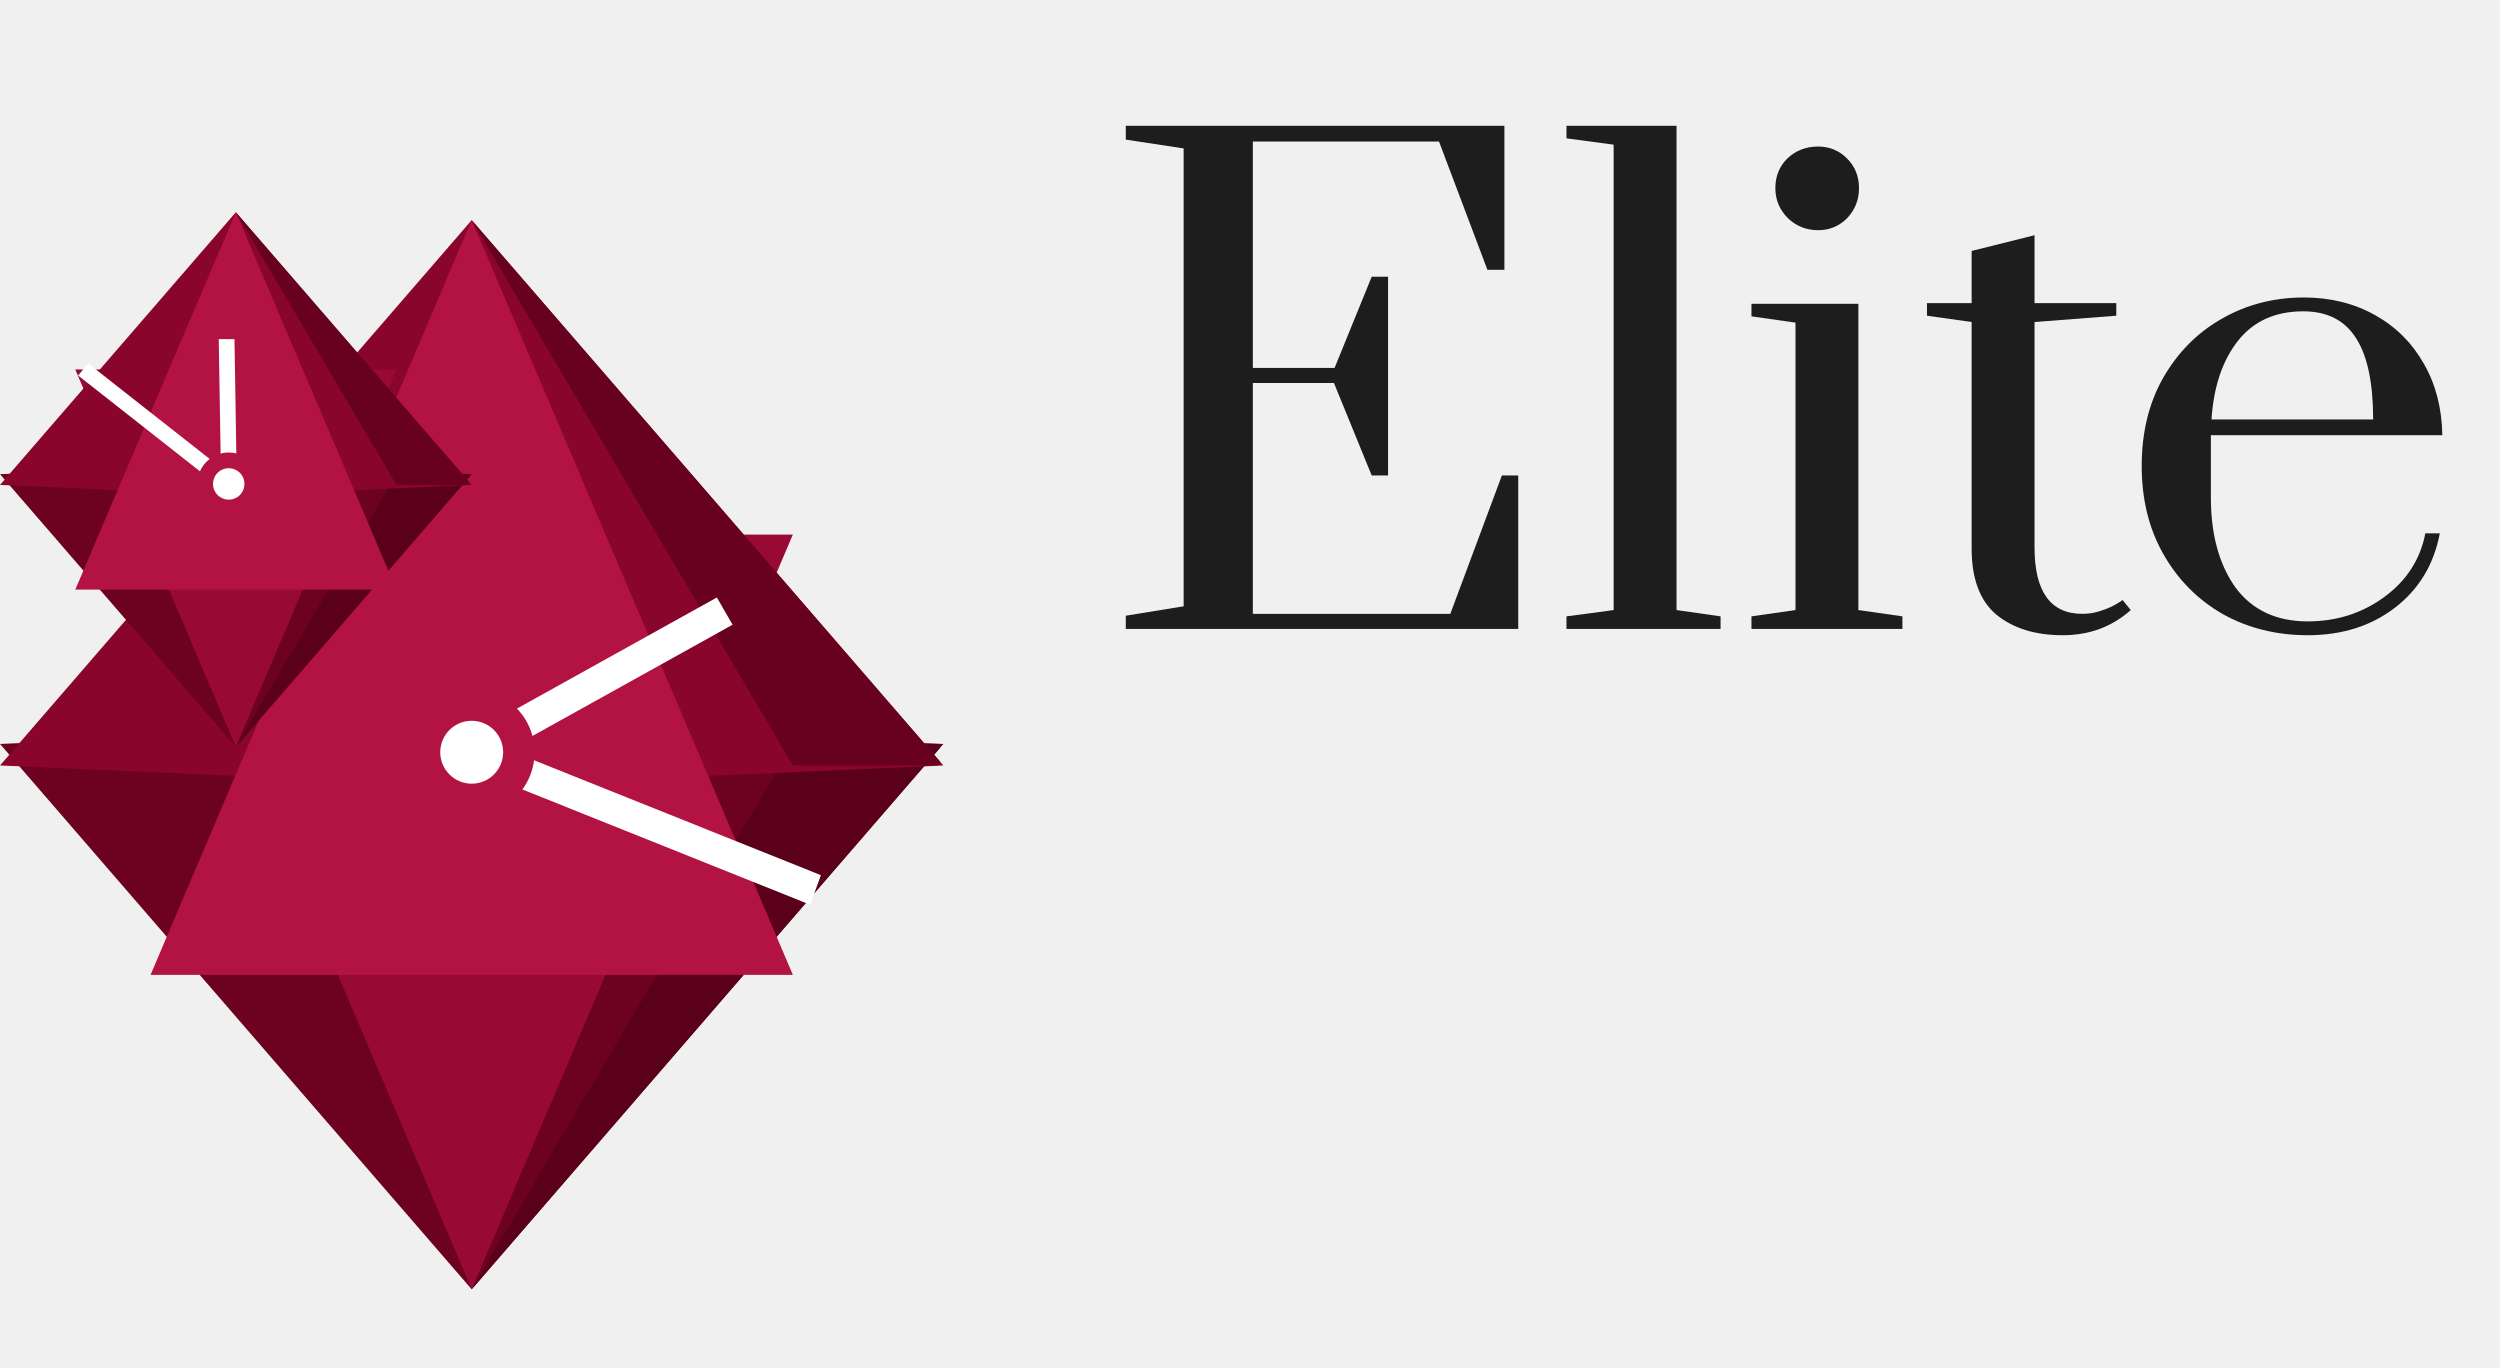
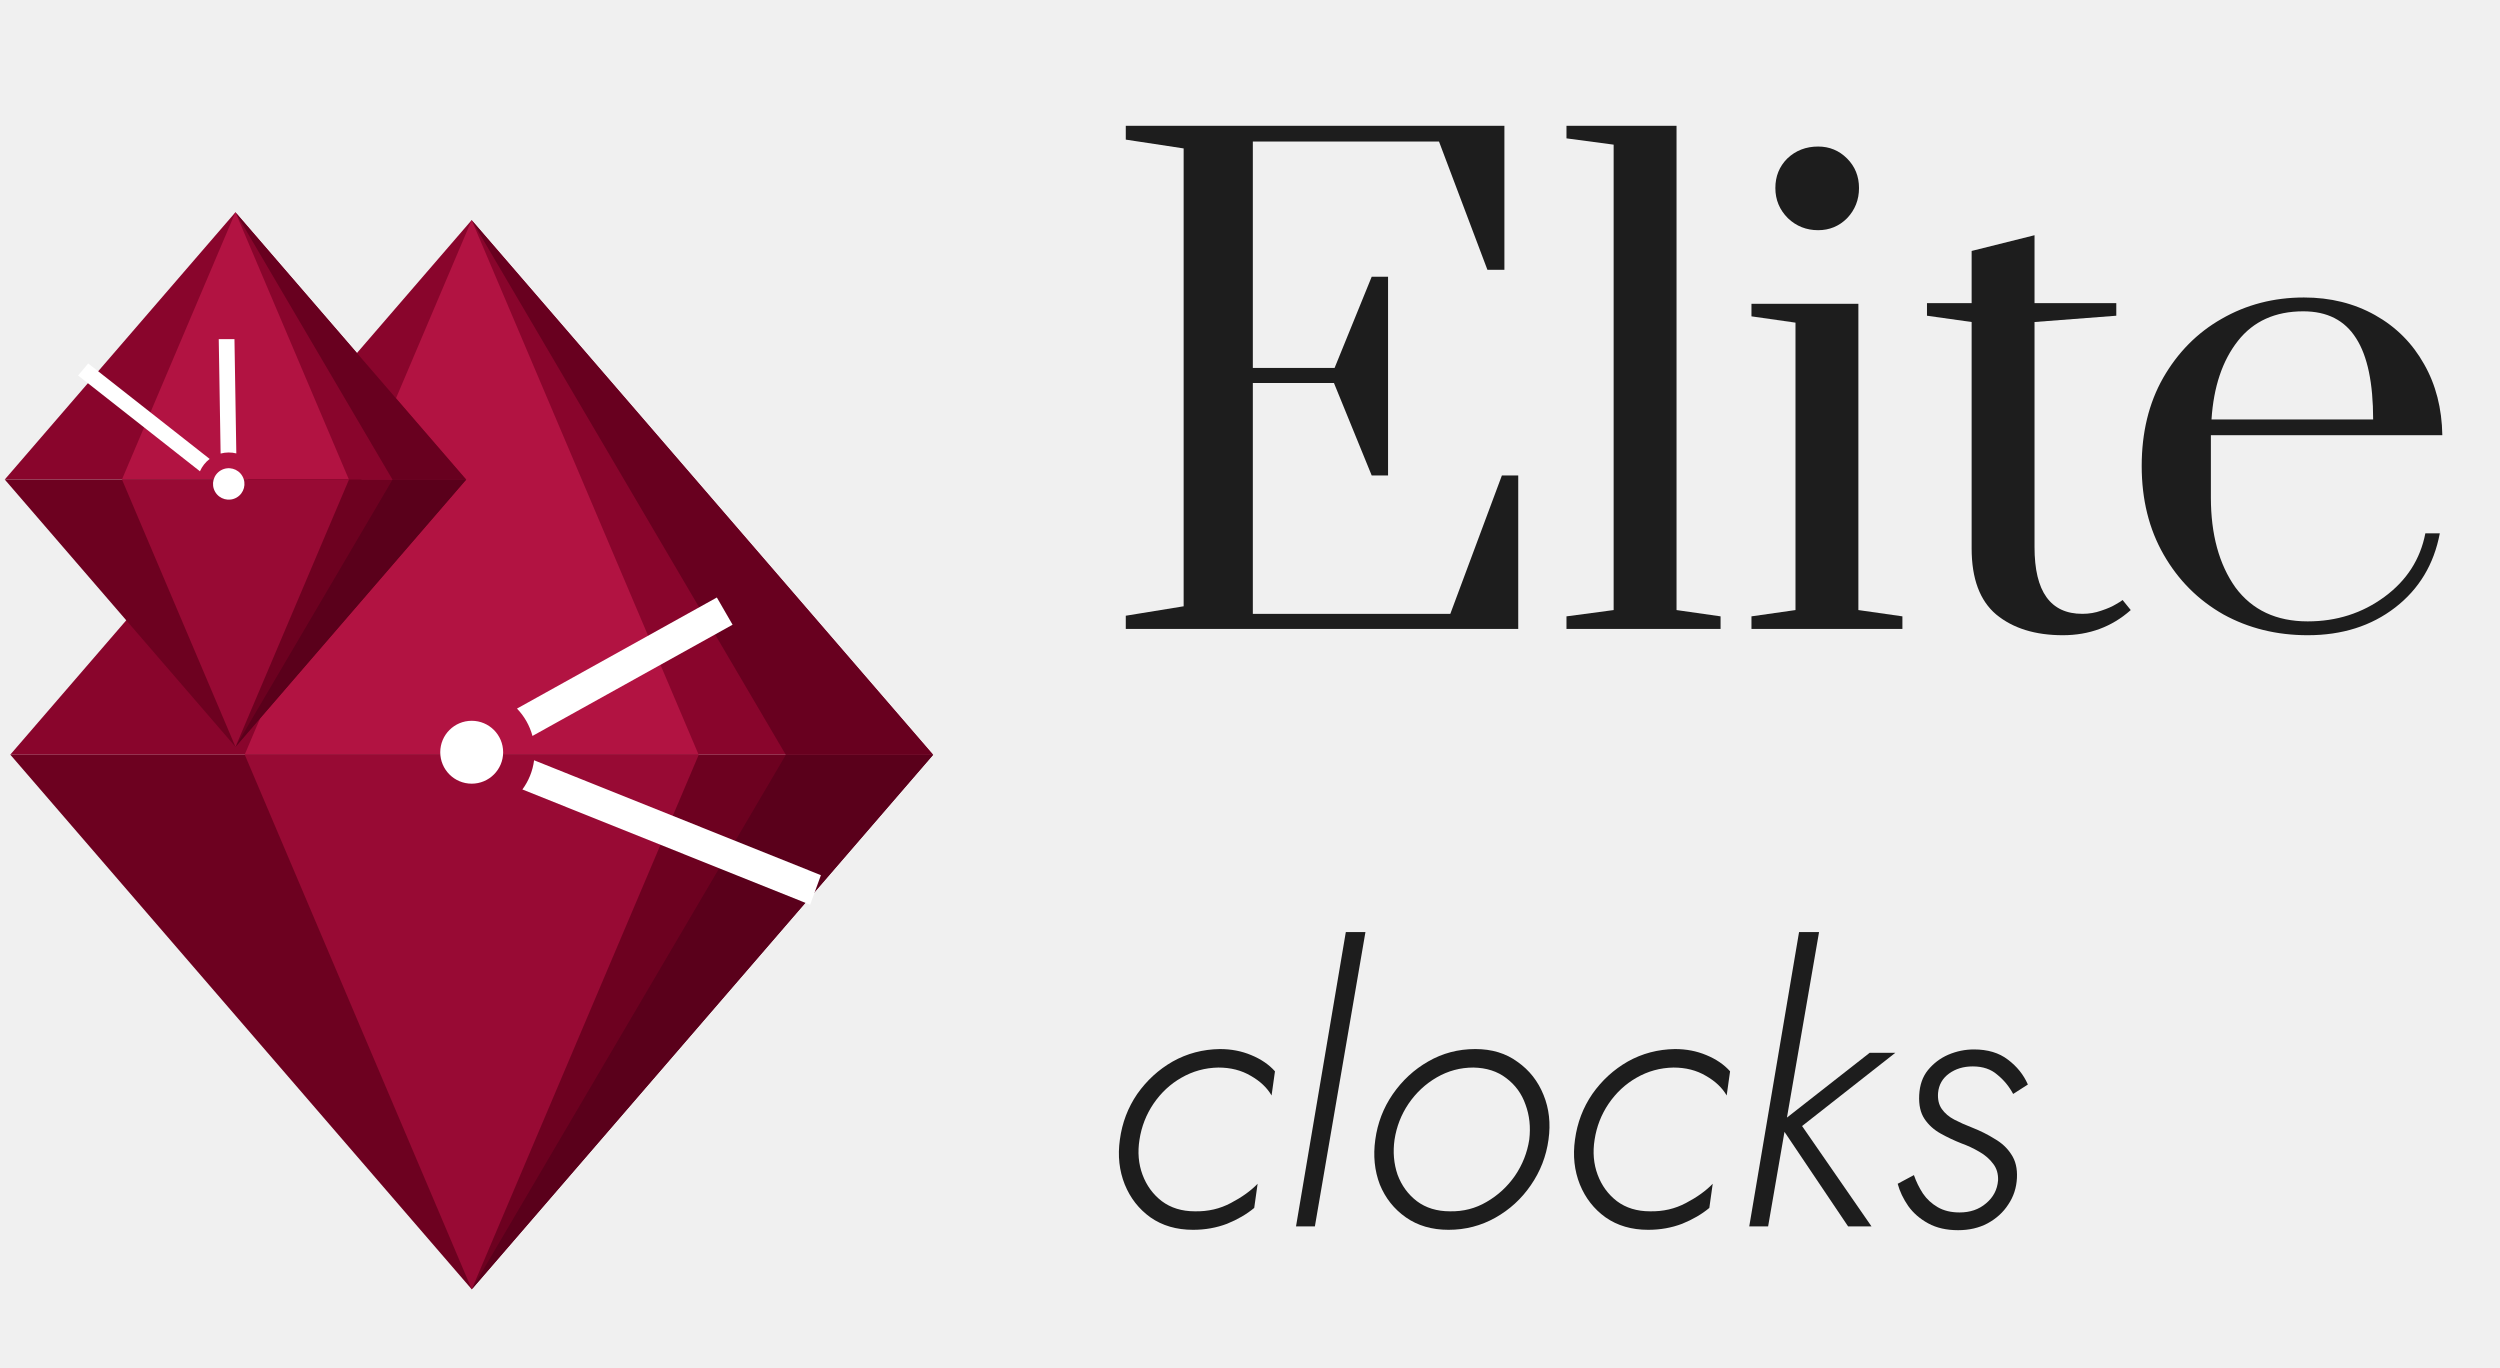
<svg xmlns="http://www.w3.org/2000/svg" width="159" height="87" viewBox="0 0 159 87" fill="none">
+   <path d="M72.472 72.48C72.6 71.648 72.896 70.888 73.36 70.2C73.84 69.496 74.432 68.944 75.136 68.544C75.856 68.128 76.64 67.912 77.488 67.896C78.272 67.896 78.96 68.072 79.552 68.424C80.144 68.76 80.584 69.176 80.872 69.672L81.088 68.136C80.704 67.704 80.2 67.36 79.576 67.104C78.968 66.848 78.304 66.72 77.584 66.72C76.496 66.736 75.496 67 74.584 67.512C73.688 68.024 72.936 68.712 72.328 69.576C71.736 70.44 71.368 71.408 71.224 72.48C71.08 73.504 71.184 74.456 71.536 75.336C71.888 76.2 72.432 76.896 73.168 77.424C73.92 77.952 74.824 78.216 75.88 78.216C76.648 78.216 77.368 78.088 78.04 77.832C78.712 77.56 79.288 77.224 79.768 76.824L79.984 75.288C79.552 75.736 78.984 76.144 78.28 76.512C77.592 76.88 76.832 77.056 76 77.04C75.168 77.04 74.464 76.824 73.888 76.392C73.328 75.96 72.92 75.4 72.664 74.712C72.408 74.024 72.344 73.28 72.472 72.48Z" fill="#1D1D1D" />
+   <path d="M85.594 59.28L82.426 78H83.626L86.842 59.28H85.594Z" fill="#1D1D1D" />
+   <path d="M87.469 72.48C87.325 73.504 87.421 74.456 87.757 75.336C88.109 76.2 88.661 76.896 89.413 77.424C90.165 77.952 91.069 78.216 92.125 78.216C93.197 78.216 94.189 77.96 95.101 77.448C96.013 76.936 96.765 76.248 97.357 75.384C97.965 74.504 98.341 73.536 98.485 72.48C98.629 71.456 98.525 70.512 98.173 69.648C97.821 68.768 97.269 68.064 96.517 67.536C95.781 66.992 94.885 66.72 93.829 66.72C92.741 66.72 91.741 66.984 90.829 67.512C89.933 68.024 89.181 68.72 88.573 69.6C87.981 70.464 87.613 71.424 87.469 72.48ZM88.693 72.48C88.821 71.648 89.117 70.888 89.581 70.2C90.061 69.496 90.661 68.936 91.381 68.52C92.101 68.104 92.877 67.896 93.709 67.896C94.541 67.912 95.237 68.136 95.797 68.568C96.373 69 96.781 69.56 97.021 70.248C97.277 70.936 97.357 71.68 97.261 72.48C97.133 73.312 96.829 74.08 96.349 74.784C95.869 75.472 95.269 76.024 94.549 76.44C93.845 76.856 93.069 77.056 92.221 77.04C91.389 77.04 90.685 76.824 90.109 76.392C89.549 75.96 89.141 75.4 88.885 74.712C88.645 74.008 88.581 73.264 88.693 72.48Z" fill="#1D1D1D" />
+   <path d="M101.417 72.48C101.545 71.648 101.841 70.888 102.305 70.2C102.785 69.496 103.377 68.944 104.081 68.544C104.801 68.128 105.585 67.912 106.433 67.896C107.217 67.896 107.905 68.072 108.497 68.424C109.089 68.76 109.529 69.176 109.817 69.672L110.033 68.136C109.649 67.704 109.145 67.36 108.521 67.104C107.913 66.848 107.249 66.72 106.529 66.72C105.441 66.736 104.441 67 103.529 67.512C102.633 68.024 101.881 68.712 101.273 69.576C100.681 70.44 100.313 71.408 100.169 72.48C100.025 73.504 100.129 74.456 100.481 75.336C100.833 76.2 101.377 76.896 102.113 77.424C102.865 77.952 103.769 78.216 104.825 78.216C105.593 78.216 106.313 78.088 106.985 77.832C107.657 77.56 108.233 77.224 108.713 76.824L108.929 75.288C108.497 75.736 107.929 76.144 107.225 76.512C106.537 76.88 105.777 77.056 104.945 77.04C104.113 77.04 103.409 76.824 102.833 76.392C102.273 75.96 101.865 75.4 101.609 74.712C101.353 74.024 101.289 73.28 101.417 72.48Z" fill="#1D1D1D" />
+   <path d="M114.42 59.28L111.252 78H112.452L115.692 59.28H114.42ZM118.908 66.96L113.148 71.472L117.54 78H119.028L114.612 71.616L120.54 66.96H118.908Z" fill="#1D1D1D" />
+   <path d="M121.725 74.736L120.693 75.288C120.821 75.768 121.045 76.24 121.365 76.704C121.685 77.152 122.109 77.52 122.637 77.808C123.165 78.096 123.797 78.24 124.533 78.24C125.237 78.24 125.861 78.096 126.405 77.808C126.965 77.504 127.405 77.104 127.725 76.608C128.061 76.112 128.245 75.552 128.277 74.928C128.309 74.32 128.189 73.816 127.917 73.416C127.661 73.016 127.309 72.688 126.861 72.432C126.429 72.16 125.949 71.92 125.421 71.712C125.005 71.552 124.629 71.384 124.293 71.208C123.957 71.032 123.693 70.808 123.501 70.536C123.309 70.264 123.229 69.92 123.261 69.504C123.309 68.992 123.541 68.584 123.957 68.28C124.373 67.976 124.877 67.824 125.469 67.824C126.109 67.824 126.629 68 127.029 68.352C127.445 68.688 127.781 69.096 128.037 69.576L128.973 68.976C128.701 68.352 128.277 67.824 127.701 67.392C127.141 66.96 126.421 66.744 125.541 66.744C124.981 66.744 124.437 66.856 123.909 67.08C123.397 67.304 122.965 67.632 122.613 68.064C122.277 68.48 122.093 69.008 122.061 69.648C122.029 70.272 122.141 70.776 122.397 71.16C122.653 71.544 122.997 71.856 123.429 72.096C123.861 72.336 124.301 72.544 124.749 72.72C125.149 72.864 125.525 73.04 125.877 73.248C126.245 73.456 126.541 73.712 126.765 74.016C126.989 74.304 127.093 74.656 127.077 75.072C127.029 75.664 126.773 76.152 126.309 76.536C125.861 76.92 125.301 77.112 124.629 77.112C124.085 77.112 123.621 77 123.237 76.776C122.853 76.552 122.541 76.264 122.301 75.912C122.061 75.544 121.869 75.152 121.725 74.736Z" fill="#1D1D1D" />
  <path d="M71.6 40V39.16L75.28 38.56V9.44L71.6 8.88V8H95.68V17.16H94.6L91.52 9H79.68V23.4H84.88L87.24 17.6H88.28V30.24H87.24L84.84 24.36H79.68V39.04H92.24L95.52 30.24H96.56V40H71.6Z" fill="#1D1D1D" />
  <path d="M99.628 40V39.2L102.628 38.8V9.2L99.628 8.8V8H106.628V38.8L109.428 39.2V40H99.628Z" fill="#1D1D1D" />
  <path d="M115.633 14.64C114.886 14.64 114.246 14.387 113.713 13.88C113.18 13.347 112.913 12.707 112.913 11.96C112.913 11.213 113.166 10.587 113.673 10.08C114.206 9.573 114.86 9.32 115.633 9.32C116.353 9.32 116.966 9.573 117.473 10.08C117.98 10.587 118.233 11.213 118.233 11.96C118.233 12.707 117.98 13.347 117.473 13.88C116.966 14.387 116.353 14.64 115.633 14.64ZM111.393 40V39.2L114.193 38.8V20.52L111.393 20.12V19.32H118.193V38.8L120.993 39.2V40H111.393Z" fill="#1D1D1D" />
  <path d="M131.196 40.4C129.436 40.4 128.022 39.96 126.956 39.08C125.916 38.2 125.396 36.8 125.396 34.88V20.48L122.556 20.08V19.28H125.396V15.96L129.396 14.96V19.28H134.596V20.08L129.396 20.48V34.8C129.396 37.627 130.409 39.04 132.436 39.04C132.862 39.04 133.262 38.973 133.636 38.84C134.036 38.707 134.342 38.573 134.556 38.44C134.796 38.307 134.942 38.213 134.996 38.16L135.516 38.8C134.316 39.867 132.876 40.4 131.196 40.4Z" fill="#1D1D1D" />
  <path d="M146.772 40.4C144.798 40.4 143.012 39.96 141.412 39.08C139.812 38.173 138.545 36.907 137.612 35.28C136.678 33.653 136.212 31.773 136.212 29.64C136.212 27.507 136.665 25.64 137.572 24.04C138.505 22.413 139.745 21.16 141.292 20.28C142.865 19.373 144.612 18.92 146.532 18.92C148.212 18.92 149.718 19.293 151.052 20.04C152.385 20.787 153.425 21.827 154.172 23.16C154.918 24.467 155.305 25.973 155.332 27.68H140.612V31.64C140.612 33.987 141.132 35.893 142.172 37.36C143.238 38.8 144.772 39.52 146.772 39.52C148.612 39.52 150.238 39 151.652 37.96C153.065 36.92 153.932 35.573 154.252 33.92H155.172C154.798 35.893 153.852 37.467 152.332 38.64C150.812 39.813 148.958 40.4 146.772 40.4ZM150.932 26.68C150.932 24.36 150.572 22.64 149.852 21.52C149.132 20.373 148.012 19.8 146.492 19.8C144.705 19.8 143.318 20.427 142.332 21.68C141.345 22.933 140.785 24.6 140.652 26.68H150.932Z" fill="#1D1D1D" />
-   <mask id="mask0_1_2872" style="mask-type:alpha" maskUnits="userSpaceOnUse" x="0" y="48" width="60" height="35">
-     <rect y="48" width="60" height="35" fill="white" />
-   </mask>
-   <g mask="url(mask0_1_2872)">
-     <path fill-rule="evenodd" clip-rule="evenodd" d="M0 47.316L30.155 45.989L60 47.316L30 82L0 47.316Z" fill="#6D0120" />
-     <path fill-rule="evenodd" clip-rule="evenodd" d="M50.371 47.407L30 82L59.738 47.619C59.841 47.5 59.756 47.316 59.598 47.316H50.53C50.465 47.316 50.404 47.351 50.371 47.407Z" fill="#5A001B" />
-     <path fill-rule="evenodd" clip-rule="evenodd" d="M9.576 34H50.425L30 82L9.576 34Z" fill="#980A34" />
-   </g>
-   <mask id="mask1_1_2872" style="mask-type:alpha" maskUnits="userSpaceOnUse" x="0" y="13" width="60" height="35">
-     <rect width="60" height="35" transform="matrix(1 0 0 -1 0 48)" fill="white" />
-   </mask>
-   <g mask="url(mask1_1_2872)">
-     <path fill-rule="evenodd" clip-rule="evenodd" d="M0 48.684L30.155 50.011L60 48.684L30 14L0 48.684Z" fill="#89052C" />
-     <path fill-rule="evenodd" clip-rule="evenodd" d="M50.371 48.593L30 14L59.738 48.381C59.841 48.5 59.756 48.684 59.598 48.684H50.53C50.465 48.684 50.404 48.649 50.371 48.593Z" fill="#68001F" />
-     <path fill-rule="evenodd" clip-rule="evenodd" d="M9.576 62H50.425L30 14L9.576 62Z" fill="#B21342" />
-   </g>
+   <path fill-rule="evenodd" clip-rule="evenodd" d="M59.343 48L29.997 14L0.65 48H59.343Z" fill="#89052C" />
+   <path fill-rule="evenodd" clip-rule="evenodd" d="M59.341 48H49.974L29.995 14L59.341 48Z" fill="#68001F" />
+   <path fill-rule="evenodd" clip-rule="evenodd" d="M44.433 48L29.997 14L15.56 48H44.433Z" fill="#B21342" />
+   <path fill-rule="evenodd" clip-rule="evenodd" d="M59.35 48L30.004 82L0.658 48H59.35Z" fill="#6D0120" />
+   <path fill-rule="evenodd" clip-rule="evenodd" d="M59.35 48H49.983L30.004 82L59.35 48Z" fill="#5A001B" />
+   <path fill-rule="evenodd" clip-rule="evenodd" d="M44.44 48L30.004 82L15.567 48H44.44Z" fill="#980A34" />
  <path fill-rule="evenodd" clip-rule="evenodd" d="M52.21 55.661L33.968 48.353C33.88 49.042 33.616 49.677 33.224 50.21L51.526 57.541L52.21 55.661ZM46.592 39.732L45.592 38L32.88 45.066C33.343 45.546 33.687 46.142 33.865 46.806L46.592 39.732ZM30 49.842C31.105 49.842 32 48.946 32 47.842C32 46.737 31.105 45.842 30 45.842C28.895 45.842 28 46.737 28 47.842C28 48.946 28.895 49.842 30 49.842Z" fill="white" />
-   <mask id="mask2_1_2872" style="mask-type:alpha" maskUnits="userSpaceOnUse" x="0" y="30" width="30" height="18">
-     <rect y="30.5" width="30" height="17.5" fill="white" />
-   </mask>
-   <g mask="url(mask2_1_2872)">
-     <path fill-rule="evenodd" clip-rule="evenodd" d="M0 30.158L15.078 29.494L30 30.158L15 47.5L0 30.158Z" fill="#6D0120" />
-     <path fill-rule="evenodd" clip-rule="evenodd" d="M25.185 30.204L15 47.5L29.869 30.309C29.921 30.25 29.878 30.158 29.799 30.158H25.265C25.232 30.158 25.202 30.175 25.185 30.204Z" fill="#5A001B" />
-     <path fill-rule="evenodd" clip-rule="evenodd" d="M4.788 23.5H25.212L15 47.5L4.788 23.5Z" fill="#980A34" />
-   </g>
-   <mask id="mask3_1_2872" style="mask-type:alpha" maskUnits="userSpaceOnUse" x="0" y="13" width="30" height="18">
-     <rect width="30" height="17.5" transform="matrix(1 0 0 -1 0 30.5)" fill="white" />
-   </mask>
-   <g mask="url(mask3_1_2872)">
-     <path fill-rule="evenodd" clip-rule="evenodd" d="M0 30.842L15.078 31.506L30 30.842L15 13.5L0 30.842Z" fill="#89052C" />
-     <path fill-rule="evenodd" clip-rule="evenodd" d="M25.185 30.796L15 13.5L29.869 30.691C29.921 30.75 29.878 30.842 29.799 30.842H25.265C25.232 30.842 25.202 30.825 25.185 30.796Z" fill="#68001F" />
-     <path fill-rule="evenodd" clip-rule="evenodd" d="M4.788 37.5H25.212L15 13.5L4.788 37.5Z" fill="#B21342" />
-   </g>
+   <path fill-rule="evenodd" clip-rule="evenodd" d="M29.646 30.5L14.973 13.5L0.3 30.5H29.646Z" fill="#89052C" />
+   <path fill-rule="evenodd" clip-rule="evenodd" d="M29.646 30.5H24.962L14.973 13.5L29.646 30.5Z" fill="#68001F" />
+   <path fill-rule="evenodd" clip-rule="evenodd" d="M22.191 30.5L14.973 13.5L7.755 30.5H22.191Z" fill="#B21342" />
+   <path fill-rule="evenodd" clip-rule="evenodd" d="M29.65 30.5L14.977 47.5L0.304 30.5H29.65Z" fill="#6D0120" />
+   <path fill-rule="evenodd" clip-rule="evenodd" d="M29.65 30.5H24.966L14.977 47.5L29.65 30.5Z" fill="#5A001B" />
+   <path fill-rule="evenodd" clip-rule="evenodd" d="M22.195 30.5L14.977 47.5L7.759 30.5H22.195Z" fill="#980A34" />
  <path fill-rule="evenodd" clip-rule="evenodd" d="M13.335 29.188L5.61 23.116L4.967 23.882L12.717 29.975C12.85 29.671 13.058 29.399 13.335 29.188ZM14.912 21.567L13.912 21.567L14.031 28.846C14.363 28.757 14.707 28.757 15.03 28.837L14.912 21.567Z" fill="white" />
-   <circle r="1" transform="matrix(-0.5 -0.866025 -0.866025 0.5 14.548 30.7785)" fill="white" />
+   <path d="M14.048 29.913C13.57 30.189 13.406 30.8 13.682 31.279C13.958 31.757 14.57 31.921 15.048 31.645C15.526 31.368 15.69 30.757 15.414 30.279C15.138 29.8 14.526 29.636 14.048 29.913Z" fill="white" />
</svg>
